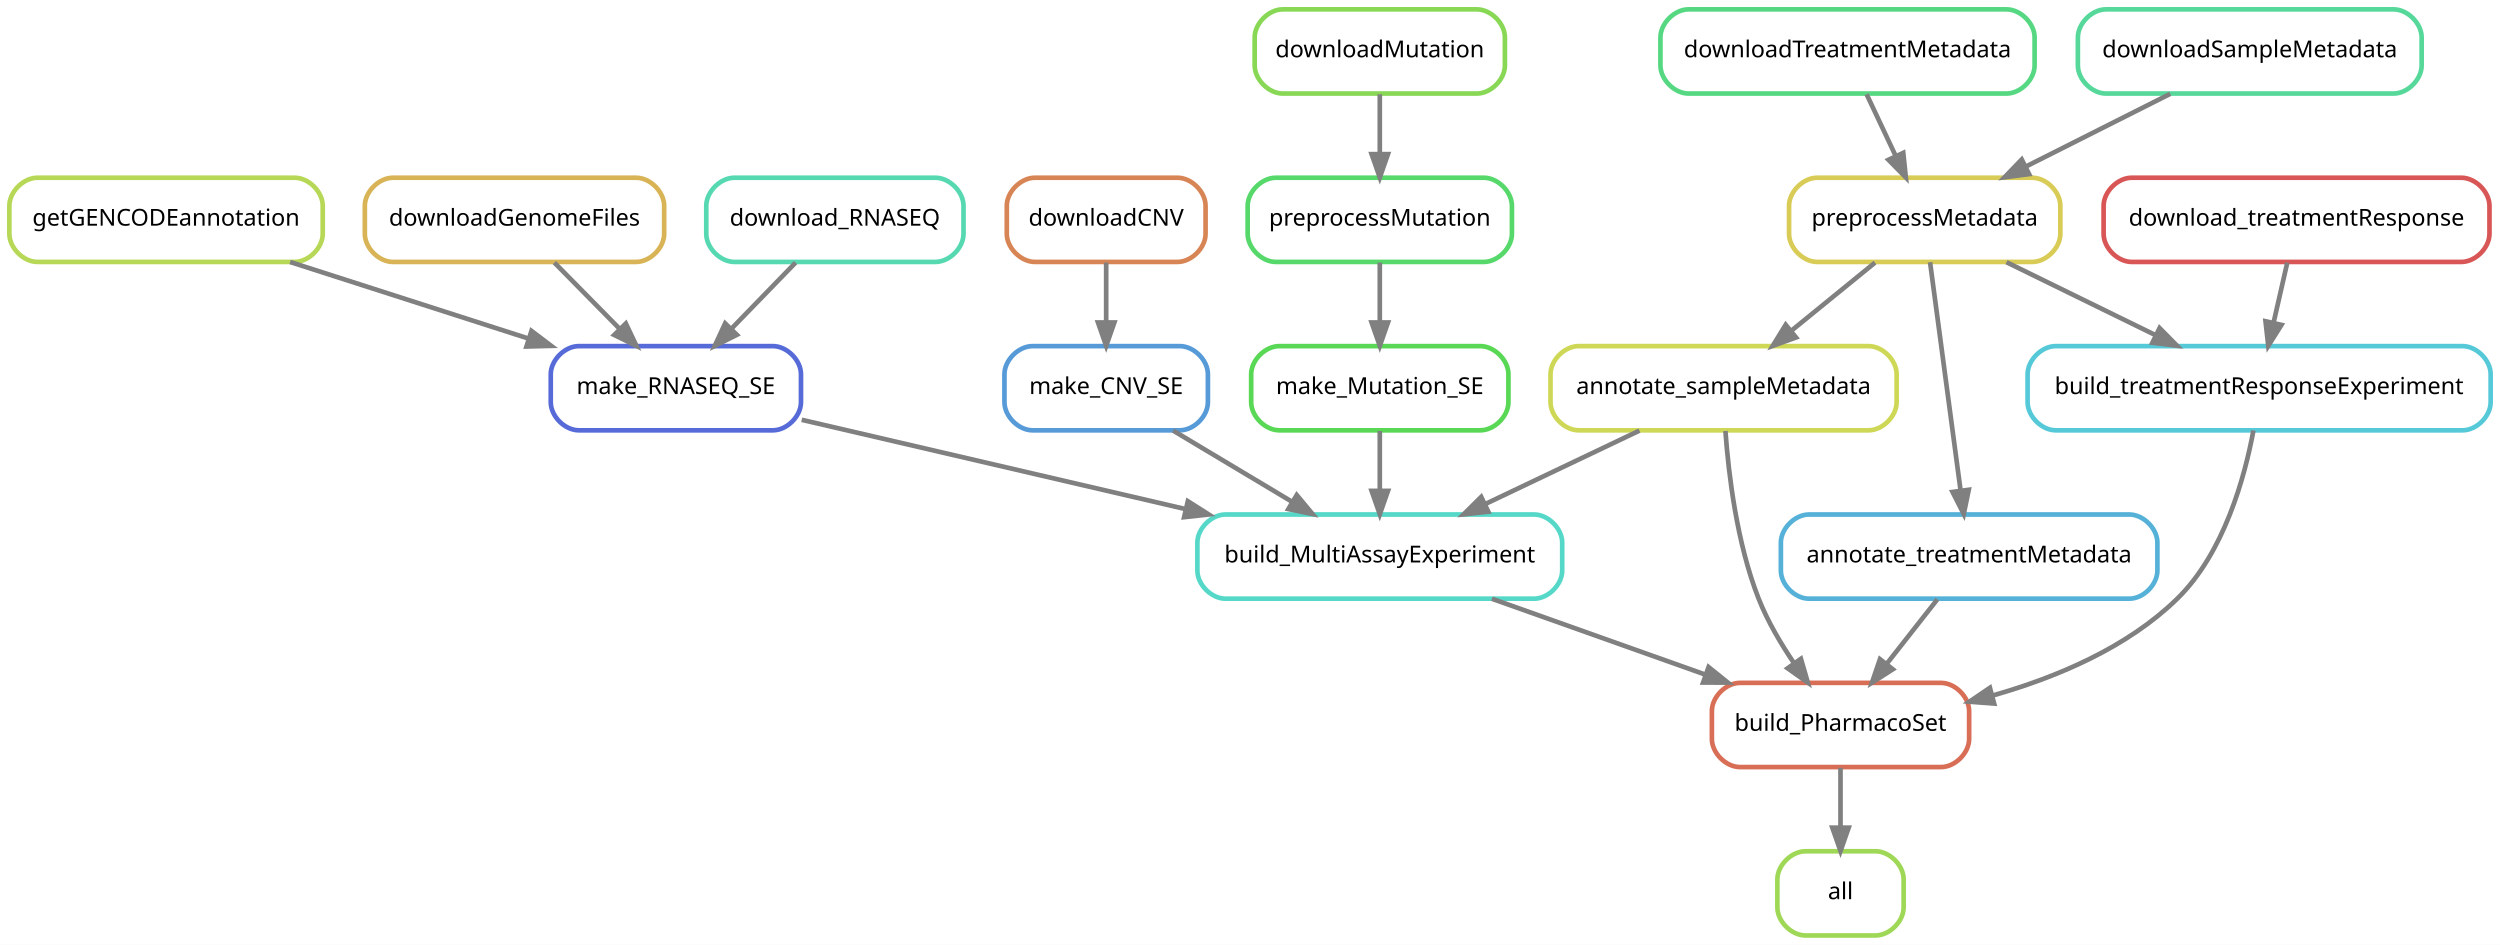
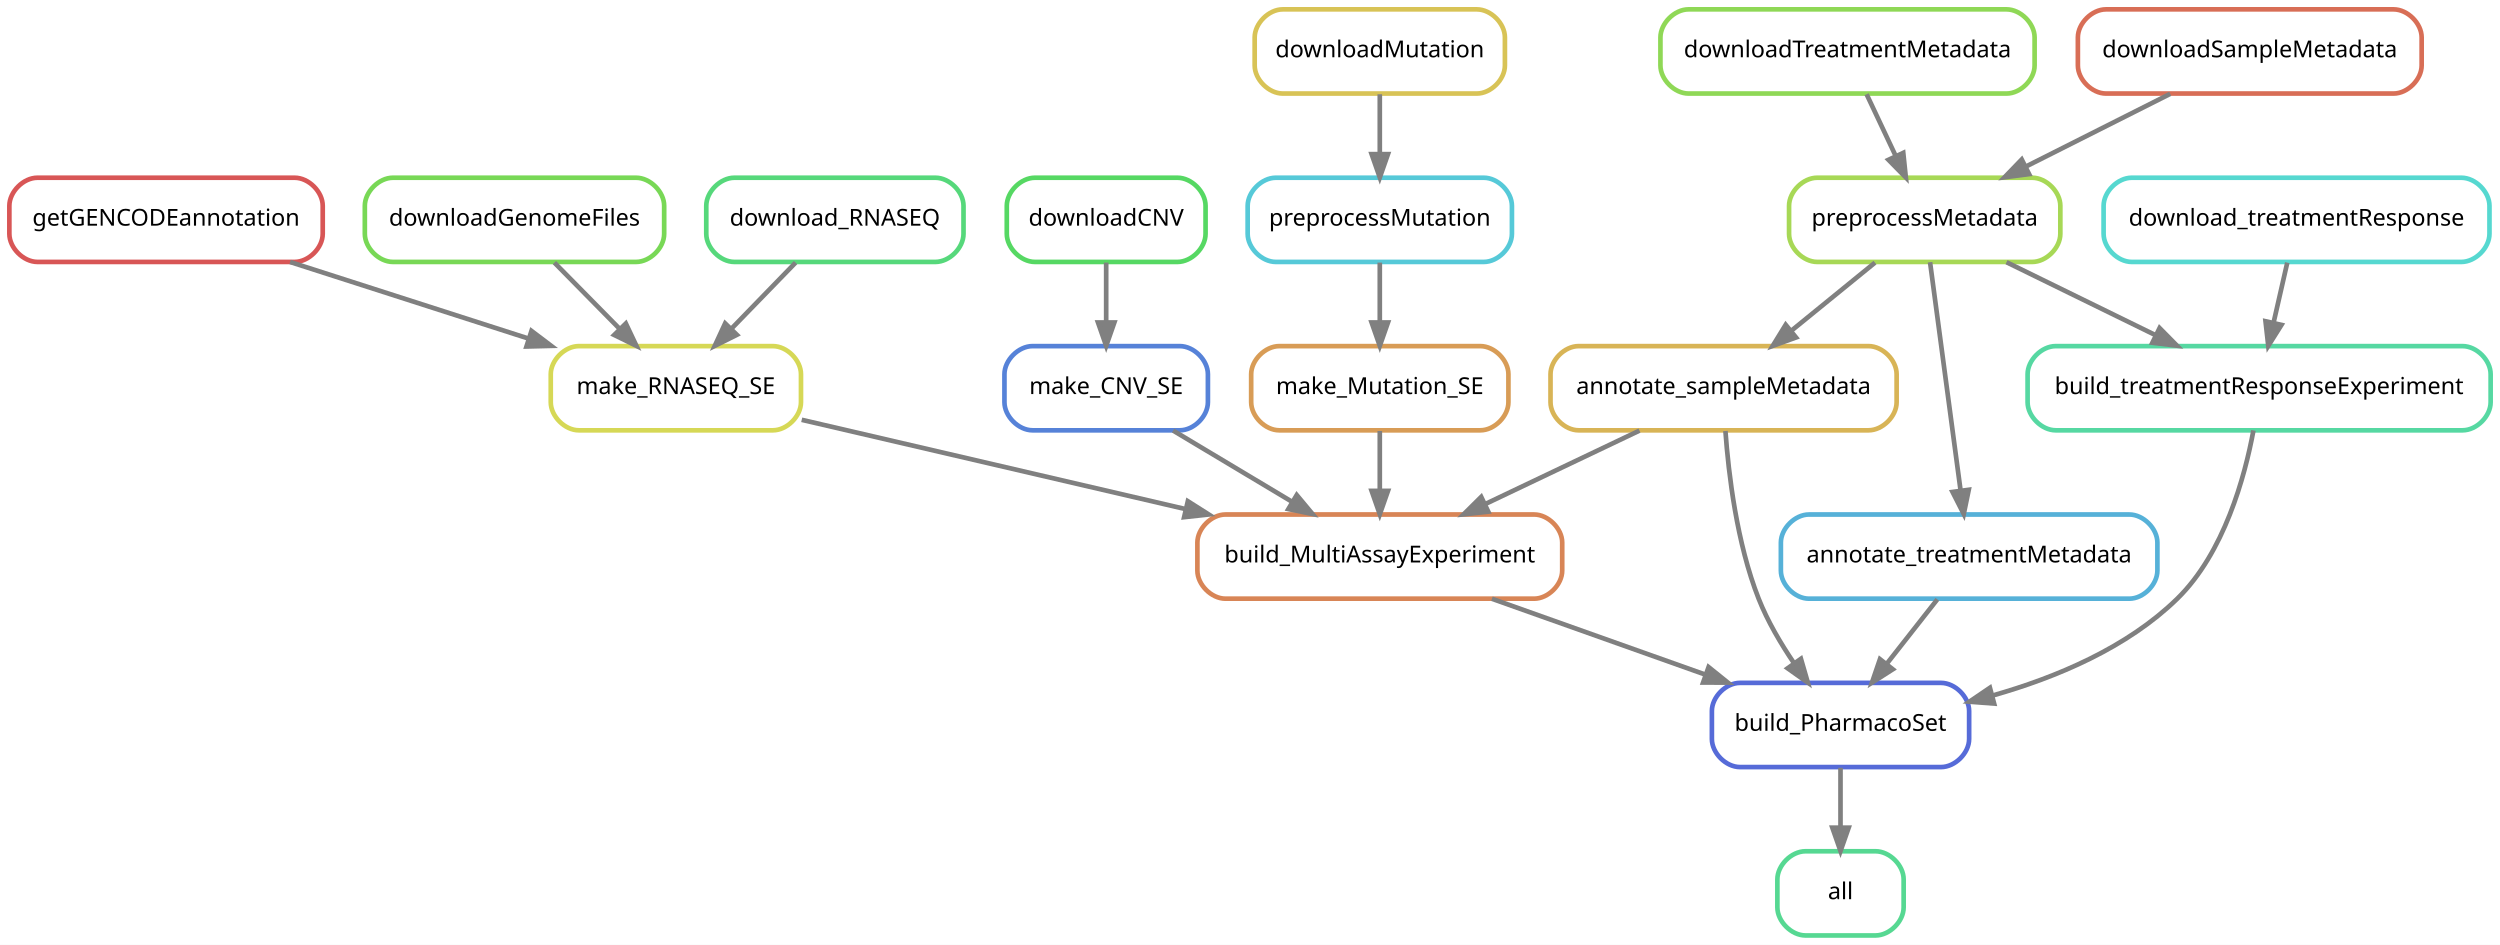
<svg xmlns="http://www.w3.org/2000/svg" width="1069pt" height="404pt" viewBox="0.00 0.00 1069.00 404.00">
  <g id="graph0" class="graph" transform="scale(1 1) rotate(0) translate(4 400)">
    <polygon fill="white" stroke="transparent" points="-4,4 -4,-400 1065,-400 1065,4 -4,4" />
    <g id="node1" class="node">
-       <path fill="none" stroke="#9fd856" stroke-width="2" d="M798,-36C798,-36 768,-36 768,-36 762,-36 756,-30 756,-24 756,-24 756,-12 756,-12 756,-6 762,0 768,0 768,0 798,0 798,0 804,0 810,-6 810,-12 810,-12 810,-24 810,-24 810,-30 804,-36 798,-36" />
+       <path fill="none" stroke="#56d892" stroke-width="2" d="M798,-36C798,-36 768,-36 768,-36 762,-36 756,-30 756,-24 756,-24 756,-12 756,-12 756,-6 762,0 768,0 768,0 798,0 798,0 804,0 810,-6 810,-12 810,-12 810,-24 810,-24 810,-30 804,-36 798,-36" />
      <text text-anchor="middle" x="783" y="-15.5" font-family="sans" font-size="10.00">all</text>
    </g>
    <g id="node2" class="node">
-       <path fill="none" stroke="#d86e56" stroke-width="2" d="M826,-108C826,-108 740,-108 740,-108 734,-108 728,-102 728,-96 728,-96 728,-84 728,-84 728,-78 734,-72 740,-72 740,-72 826,-72 826,-72 832,-72 838,-78 838,-84 838,-84 838,-96 838,-96 838,-102 832,-108 826,-108" />
+       <path fill="none" stroke="#566bd8" stroke-width="2" d="M826,-108C826,-108 740,-108 740,-108 734,-108 728,-102 728,-96 728,-96 728,-84 728,-84 728,-78 734,-72 740,-72 740,-72 826,-72 826,-72 832,-72 838,-78 838,-84 838,-84 838,-96 838,-96 838,-102 832,-108 826,-108" />
      <text text-anchor="middle" x="783" y="-87.5" font-family="sans" font-size="10.00">build_PharmacoSet</text>
    </g>
    <g id="edge1" class="edge">
      <path fill="none" stroke="grey" stroke-width="2" d="M783,-71.7C783,-63.98 783,-54.71 783,-46.11" />
      <polygon fill="grey" stroke="grey" stroke-width="2" points="786.5,-46.1 783,-36.1 779.5,-46.1 786.5,-46.1" />
    </g>
    <g id="node3" class="node">
-       <path fill="none" stroke="#56d8c9" stroke-width="2" d="M652,-180C652,-180 520,-180 520,-180 514,-180 508,-174 508,-168 508,-168 508,-156 508,-156 508,-150 514,-144 520,-144 520,-144 652,-144 652,-144 658,-144 664,-150 664,-156 664,-156 664,-168 664,-168 664,-174 658,-180 652,-180" />
+       <path fill="none" stroke="#d88556" stroke-width="2" d="M652,-180C652,-180 520,-180 520,-180 514,-180 508,-174 508,-168 508,-168 508,-156 508,-156 508,-150 514,-144 520,-144 520,-144 652,-144 652,-144 658,-144 664,-150 664,-156 664,-156 664,-168 664,-168 664,-174 658,-180 652,-180" />
      <text text-anchor="middle" x="586" y="-159.5" font-family="sans" font-size="10.00">build_MultiAssayExperiment</text>
    </g>
-     <g id="edge3" class="edge">
+     <g id="edge2" class="edge">
      <path fill="none" stroke="grey" stroke-width="2" d="M633.94,-143.97C661.47,-134.19 696.22,-121.84 725.24,-111.52" />
      <polygon fill="grey" stroke="grey" stroke-width="2" points="726.59,-114.76 734.85,-108.11 724.25,-108.16 726.59,-114.76" />
    </g>
    <g id="node4" class="node">
-       <path fill="none" stroke="#566bd8" stroke-width="2" d="M326.5,-252C326.5,-252 243.5,-252 243.5,-252 237.5,-252 231.5,-246 231.5,-240 231.5,-240 231.5,-228 231.5,-228 231.5,-222 237.5,-216 243.5,-216 243.5,-216 326.5,-216 326.5,-216 332.5,-216 338.5,-222 338.5,-228 338.5,-228 338.5,-240 338.5,-240 338.5,-246 332.5,-252 326.5,-252" />
+       <path fill="none" stroke="#d6d856" stroke-width="2" d="M326.5,-252C326.5,-252 243.5,-252 243.5,-252 237.5,-252 231.5,-246 231.5,-240 231.5,-240 231.5,-228 231.5,-228 231.5,-222 237.5,-216 243.5,-216 243.5,-216 326.5,-216 326.5,-216 332.5,-216 338.5,-222 338.5,-228 338.5,-228 338.5,-240 338.5,-240 338.5,-246 332.5,-252 326.5,-252" />
      <text text-anchor="middle" x="285" y="-231.5" font-family="sans" font-size="10.00">make_RNASEQ_SE</text>
    </g>
    <g id="edge9" class="edge">
      <path fill="none" stroke="grey" stroke-width="2" d="M338.81,-220.49C384.41,-209.88 450.53,-194.51 502.91,-182.32" />
      <polygon fill="grey" stroke="grey" stroke-width="2" points="503.92,-185.68 512.86,-180.01 502.33,-178.86 503.92,-185.68" />
    </g>
    <g id="node5" class="node">
-       <path fill="none" stroke="#56d8b1" stroke-width="2" d="M396,-324C396,-324 310,-324 310,-324 304,-324 298,-318 298,-312 298,-312 298,-300 298,-300 298,-294 304,-288 310,-288 310,-288 396,-288 396,-288 402,-288 408,-294 408,-300 408,-300 408,-312 408,-312 408,-318 402,-324 396,-324" />
+       <path fill="none" stroke="#56d87b" stroke-width="2" d="M396,-324C396,-324 310,-324 310,-324 304,-324 298,-318 298,-312 298,-312 298,-300 298,-300 298,-294 304,-288 310,-288 310,-288 396,-288 396,-288 402,-288 408,-294 408,-300 408,-300 408,-312 408,-312 408,-318 402,-324 396,-324" />
      <text text-anchor="middle" x="353" y="-303.5" font-family="sans" font-size="10.00">download_RNASEQ</text>
    </g>
    <g id="edge12" class="edge">
      <path fill="none" stroke="grey" stroke-width="2" d="M336.19,-287.7C327.87,-279.14 317.69,-268.66 308.61,-259.3" />
      <polygon fill="grey" stroke="grey" stroke-width="2" points="311.09,-256.84 301.62,-252.1 306.07,-261.72 311.09,-256.84" />
    </g>
    <g id="node6" class="node">
-       <path fill="none" stroke="#b6d856" stroke-width="2" d="M122,-324C122,-324 12,-324 12,-324 6,-324 0,-318 0,-312 0,-312 0,-300 0,-300 0,-294 6,-288 12,-288 12,-288 122,-288 122,-288 128,-288 134,-294 134,-300 134,-300 134,-312 134,-312 134,-318 128,-324 122,-324" />
+       <path fill="none" stroke="#d85656" stroke-width="2" d="M122,-324C122,-324 12,-324 12,-324 6,-324 0,-318 0,-312 0,-312 0,-300 0,-300 0,-294 6,-288 12,-288 12,-288 122,-288 122,-288 128,-288 134,-294 134,-300 134,-300 134,-312 134,-312 134,-318 128,-324 122,-324" />
      <text text-anchor="middle" x="67" y="-303.5" font-family="sans" font-size="10.00">getGENCODEannotation</text>
    </g>
    <g id="edge11" class="edge">
      <path fill="none" stroke="grey" stroke-width="2" d="M120.05,-287.97C150.77,-278.1 189.64,-265.62 221.92,-255.25" />
      <polygon fill="grey" stroke="grey" stroke-width="2" points="223.26,-258.5 231.71,-252.11 221.12,-251.84 223.26,-258.5" />
    </g>
    <g id="node7" class="node">
-       <path fill="none" stroke="#d8b456" stroke-width="2" d="M268,-324C268,-324 164,-324 164,-324 158,-324 152,-318 152,-312 152,-312 152,-300 152,-300 152,-294 158,-288 164,-288 164,-288 268,-288 268,-288 274,-288 280,-294 280,-300 280,-300 280,-312 280,-312 280,-318 274,-324 268,-324" />
+       <path fill="none" stroke="#78d856" stroke-width="2" d="M268,-324C268,-324 164,-324 164,-324 158,-324 152,-318 152,-312 152,-312 152,-300 152,-300 152,-294 158,-288 164,-288 164,-288 268,-288 268,-288 274,-288 280,-294 280,-300 280,-300 280,-312 280,-312 280,-318 274,-324 268,-324" />
      <text text-anchor="middle" x="216" y="-303.5" font-family="sans" font-size="10.00">downloadGenomeFiles</text>
    </g>
    <g id="edge10" class="edge">
      <path fill="none" stroke="grey" stroke-width="2" d="M233.06,-287.7C241.5,-279.14 251.82,-268.66 261.04,-259.3" />
      <polygon fill="grey" stroke="grey" stroke-width="2" points="263.61,-261.68 268.14,-252.1 258.63,-256.77 263.61,-261.68" />
    </g>
    <g id="node8" class="node">
-       <path fill="none" stroke="#569ad8" stroke-width="2" d="M500.5,-252C500.5,-252 437.5,-252 437.5,-252 431.5,-252 425.5,-246 425.5,-240 425.5,-240 425.5,-228 425.5,-228 425.5,-222 431.5,-216 437.5,-216 437.5,-216 500.5,-216 500.5,-216 506.5,-216 512.5,-222 512.5,-228 512.5,-228 512.5,-240 512.5,-240 512.5,-246 506.5,-252 500.5,-252" />
+       <path fill="none" stroke="#5682d8" stroke-width="2" d="M500.5,-252C500.5,-252 437.5,-252 437.5,-252 431.5,-252 425.5,-246 425.5,-240 425.5,-240 425.5,-228 425.5,-228 425.5,-222 431.5,-216 437.5,-216 437.5,-216 500.5,-216 500.5,-216 506.5,-216 512.5,-222 512.5,-228 512.5,-228 512.5,-240 512.5,-240 512.5,-246 506.5,-252 500.5,-252" />
      <text text-anchor="middle" x="469" y="-231.5" font-family="sans" font-size="10.00">make_CNV_SE</text>
    </g>
-     <g id="edge6" class="edge">
+     <g id="edge8" class="edge">
      <path fill="none" stroke="grey" stroke-width="2" d="M497.62,-215.88C512.92,-206.72 531.94,-195.34 548.42,-185.48" />
      <polygon fill="grey" stroke="grey" stroke-width="2" points="550.48,-188.33 557.27,-180.19 546.89,-182.32 550.48,-188.33" />
    </g>
    <g id="node9" class="node">
-       <path fill="none" stroke="#d88556" stroke-width="2" d="M499.5,-324C499.5,-324 438.5,-324 438.5,-324 432.5,-324 426.5,-318 426.5,-312 426.5,-312 426.5,-300 426.5,-300 426.5,-294 432.5,-288 438.5,-288 438.5,-288 499.5,-288 499.5,-288 505.5,-288 511.5,-294 511.5,-300 511.5,-300 511.5,-312 511.5,-312 511.5,-318 505.5,-324 499.5,-324" />
+       <path fill="none" stroke="#56d863" stroke-width="2" d="M499.5,-324C499.5,-324 438.5,-324 438.5,-324 432.5,-324 426.5,-318 426.5,-312 426.5,-312 426.5,-300 426.5,-300 426.5,-294 432.5,-288 438.5,-288 438.5,-288 499.5,-288 499.5,-288 505.5,-288 511.5,-294 511.5,-300 511.5,-300 511.5,-312 511.5,-312 511.5,-318 505.5,-324 499.5,-324" />
      <text text-anchor="middle" x="469" y="-303.5" font-family="sans" font-size="10.00">downloadCNV</text>
    </g>
    <g id="edge13" class="edge">
      <path fill="none" stroke="grey" stroke-width="2" d="M469,-287.7C469,-279.98 469,-270.71 469,-262.11" />
      <polygon fill="grey" stroke="grey" stroke-width="2" points="472.5,-262.1 469,-252.1 465.5,-262.1 472.5,-262.1" />
    </g>
    <g id="node10" class="node">
-       <path fill="none" stroke="#59d856" stroke-width="2" d="M629,-252C629,-252 543,-252 543,-252 537,-252 531,-246 531,-240 531,-240 531,-228 531,-228 531,-222 537,-216 543,-216 543,-216 629,-216 629,-216 635,-216 641,-222 641,-228 641,-228 641,-240 641,-240 641,-246 635,-252 629,-252" />
+       <path fill="none" stroke="#d89c56" stroke-width="2" d="M629,-252C629,-252 543,-252 543,-252 537,-252 531,-246 531,-240 531,-240 531,-228 531,-228 531,-222 537,-216 543,-216 543,-216 629,-216 629,-216 635,-216 641,-222 641,-228 641,-228 641,-240 641,-240 641,-246 635,-252 629,-252" />
      <text text-anchor="middle" x="586" y="-231.5" font-family="sans" font-size="10.00">make_Mutation_SE</text>
    </g>
-     <g id="edge8" class="edge">
+     <g id="edge6" class="edge">
      <path fill="none" stroke="grey" stroke-width="2" d="M586,-215.7C586,-207.98 586,-198.71 586,-190.11" />
      <polygon fill="grey" stroke="grey" stroke-width="2" points="589.5,-190.1 586,-180.1 582.5,-190.1 589.5,-190.1" />
    </g>
    <g id="node11" class="node">
-       <path fill="none" stroke="#56d86b" stroke-width="2" d="M630.5,-324C630.5,-324 541.5,-324 541.5,-324 535.5,-324 529.5,-318 529.5,-312 529.5,-312 529.5,-300 529.5,-300 529.5,-294 535.5,-288 541.5,-288 541.5,-288 630.5,-288 630.5,-288 636.5,-288 642.5,-294 642.5,-300 642.5,-300 642.5,-312 642.5,-312 642.5,-318 636.5,-324 630.5,-324" />
+       <path fill="none" stroke="#56c9d8" stroke-width="2" d="M630.5,-324C630.5,-324 541.5,-324 541.5,-324 535.5,-324 529.5,-318 529.5,-312 529.5,-312 529.5,-300 529.5,-300 529.5,-294 535.5,-288 541.5,-288 541.5,-288 630.5,-288 630.5,-288 636.5,-288 642.5,-294 642.5,-300 642.5,-300 642.5,-312 642.5,-312 642.5,-318 636.5,-324 630.5,-324" />
      <text text-anchor="middle" x="586" y="-303.5" font-family="sans" font-size="10.00">preprocessMutation</text>
    </g>
    <g id="edge14" class="edge">
      <path fill="none" stroke="grey" stroke-width="2" d="M586,-287.7C586,-279.98 586,-270.71 586,-262.11" />
      <polygon fill="grey" stroke="grey" stroke-width="2" points="589.5,-262.1 586,-252.1 582.5,-262.1 589.5,-262.1" />
    </g>
    <g id="node12" class="node">
-       <path fill="none" stroke="#88d856" stroke-width="2" d="M627.5,-396C627.5,-396 544.5,-396 544.5,-396 538.5,-396 532.5,-390 532.5,-384 532.5,-384 532.5,-372 532.5,-372 532.5,-366 538.5,-360 544.5,-360 544.5,-360 627.5,-360 627.5,-360 633.5,-360 639.5,-366 639.5,-372 639.5,-372 639.5,-384 639.5,-384 639.5,-390 633.5,-396 627.5,-396" />
+       <path fill="none" stroke="#d8c356" stroke-width="2" d="M627.5,-396C627.5,-396 544.5,-396 544.5,-396 538.5,-396 532.5,-390 532.5,-384 532.5,-384 532.5,-372 532.5,-372 532.5,-366 538.5,-360 544.5,-360 544.5,-360 627.5,-360 627.5,-360 633.5,-360 639.5,-366 639.5,-372 639.5,-372 639.5,-384 639.5,-384 639.5,-390 633.5,-396 627.5,-396" />
      <text text-anchor="middle" x="586" y="-375.5" font-family="sans" font-size="10.00">downloadMutation</text>
    </g>
    <g id="edge15" class="edge">
      <path fill="none" stroke="grey" stroke-width="2" d="M586,-359.7C586,-351.98 586,-342.71 586,-334.11" />
      <polygon fill="grey" stroke="grey" stroke-width="2" points="589.5,-334.1 586,-324.1 582.5,-334.1 589.5,-334.1" />
    </g>
    <g id="node13" class="node">
-       <path fill="none" stroke="#ced856" stroke-width="2" d="M795,-252C795,-252 671,-252 671,-252 665,-252 659,-246 659,-240 659,-240 659,-228 659,-228 659,-222 665,-216 671,-216 671,-216 795,-216 795,-216 801,-216 807,-222 807,-228 807,-228 807,-240 807,-240 807,-246 801,-252 795,-252" />
+       <path fill="none" stroke="#d8b456" stroke-width="2" d="M795,-252C795,-252 671,-252 671,-252 665,-252 659,-246 659,-240 659,-240 659,-228 659,-228 659,-222 665,-216 671,-216 671,-216 795,-216 795,-216 801,-216 807,-222 807,-228 807,-228 807,-240 807,-240 807,-246 801,-252 795,-252" />
      <text text-anchor="middle" x="733" y="-231.5" font-family="sans" font-size="10.00">annotate_sampleMetadata</text>
    </g>
-     <g id="edge4" class="edge">
+     <g id="edge5" class="edge">
      <path fill="none" stroke="grey" stroke-width="2" d="M733.79,-215.71C735.12,-197.35 738.64,-167.76 748,-144 751.78,-134.41 757.47,-124.75 763.17,-116.36" />
      <polygon fill="grey" stroke="grey" stroke-width="2" points="766.08,-118.3 769.03,-108.12 760.38,-114.24 766.08,-118.3" />
    </g>
    <g id="edge7" class="edge">
      <path fill="none" stroke="grey" stroke-width="2" d="M697.04,-215.88C677.12,-206.39 652.18,-194.51 630.98,-184.42" />
      <polygon fill="grey" stroke="grey" stroke-width="2" points="632.38,-181.21 621.84,-180.07 629.37,-187.53 632.38,-181.21" />
    </g>
    <g id="node14" class="node">
-       <path fill="none" stroke="#d8cb56" stroke-width="2" d="M865,-324C865,-324 773,-324 773,-324 767,-324 761,-318 761,-312 761,-312 761,-300 761,-300 761,-294 767,-288 773,-288 773,-288 865,-288 865,-288 871,-288 877,-294 877,-300 877,-300 877,-312 877,-312 877,-318 871,-324 865,-324" />
+       <path fill="none" stroke="#a7d856" stroke-width="2" d="M865,-324C865,-324 773,-324 773,-324 767,-324 761,-318 761,-312 761,-312 761,-300 761,-300 761,-294 767,-288 773,-288 773,-288 865,-288 865,-288 871,-288 877,-294 877,-300 877,-300 877,-312 877,-312 877,-318 871,-324 865,-324" />
      <text text-anchor="middle" x="819" y="-303.5" font-family="sans" font-size="10.00">preprocessMetadata</text>
    </g>
    <g id="edge16" class="edge">
      <path fill="none" stroke="grey" stroke-width="2" d="M797.74,-287.7C786.91,-278.88 773.58,-268.03 761.84,-258.47" />
      <polygon fill="grey" stroke="grey" stroke-width="2" points="763.98,-255.7 754.01,-252.1 759.56,-261.13 763.98,-255.7" />
    </g>
    <g id="node17" class="node">
-       <path fill="none" stroke="#56c9d8" stroke-width="2" d="M1049,-252C1049,-252 875,-252 875,-252 869,-252 863,-246 863,-240 863,-240 863,-228 863,-228 863,-222 869,-216 875,-216 875,-216 1049,-216 1049,-216 1055,-216 1061,-222 1061,-228 1061,-228 1061,-240 1061,-240 1061,-246 1055,-252 1049,-252" />
+       <path fill="none" stroke="#56d8a2" stroke-width="2" d="M1049,-252C1049,-252 875,-252 875,-252 869,-252 863,-246 863,-240 863,-240 863,-228 863,-228 863,-222 869,-216 875,-216 875,-216 1049,-216 1049,-216 1055,-216 1061,-222 1061,-228 1061,-228 1061,-240 1061,-240 1061,-246 1055,-252 1049,-252" />
      <text text-anchor="middle" x="962" y="-231.5" font-family="sans" font-size="10.00">build_treatmentResponseExperiment</text>
    </g>
    <g id="edge19" class="edge">
      <path fill="none" stroke="grey" stroke-width="2" d="M853.98,-287.88C873.2,-278.47 897.23,-266.71 917.74,-256.67" />
      <polygon fill="grey" stroke="grey" stroke-width="2" points="919.44,-259.73 926.88,-252.19 916.36,-253.44 919.44,-259.73" />
    </g>
    <g id="node19" class="node">
      <path fill="none" stroke="#56b1d8" stroke-width="2" d="M906.5,-180C906.5,-180 769.5,-180 769.5,-180 763.5,-180 757.5,-174 757.5,-168 757.5,-168 757.5,-156 757.5,-156 757.5,-150 763.5,-144 769.5,-144 769.5,-144 906.5,-144 906.5,-144 912.5,-144 918.5,-150 918.5,-156 918.5,-156 918.5,-168 918.5,-168 918.5,-174 912.5,-180 906.5,-180" />
      <text text-anchor="middle" x="838" y="-159.5" font-family="sans" font-size="10.00">annotate_treatmentMetadata</text>
    </g>
    <g id="edge21" class="edge">
      <path fill="none" stroke="grey" stroke-width="2" d="M821.29,-287.87C824.53,-263.67 830.48,-219.21 834.33,-190.39" />
      <polygon fill="grey" stroke="grey" stroke-width="2" points="837.84,-190.57 835.7,-180.19 830.9,-189.64 837.84,-190.57" />
    </g>
    <g id="node15" class="node">
-       <path fill="none" stroke="#56d89a" stroke-width="2" d="M1019.5,-396C1019.5,-396 896.5,-396 896.5,-396 890.5,-396 884.5,-390 884.5,-384 884.5,-384 884.5,-372 884.5,-372 884.5,-366 890.5,-360 896.5,-360 896.5,-360 1019.5,-360 1019.5,-360 1025.5,-360 1031.5,-366 1031.5,-372 1031.5,-372 1031.5,-384 1031.5,-384 1031.5,-390 1025.5,-396 1019.5,-396" />
+       <path fill="none" stroke="#d86e56" stroke-width="2" d="M1019.5,-396C1019.5,-396 896.5,-396 896.5,-396 890.5,-396 884.5,-390 884.5,-384 884.5,-384 884.5,-372 884.5,-372 884.5,-366 890.5,-360 896.5,-360 896.5,-360 1019.5,-360 1019.5,-360 1025.5,-360 1031.5,-366 1031.5,-372 1031.5,-372 1031.5,-384 1031.5,-384 1031.5,-390 1025.5,-396 1019.5,-396" />
      <text text-anchor="middle" x="958" y="-375.5" font-family="sans" font-size="10.00">downloadSampleMetadata</text>
    </g>
-     <g id="edge18" class="edge">
+     <g id="edge17" class="edge">
      <path fill="none" stroke="grey" stroke-width="2" d="M924,-359.88C905.4,-350.51 882.17,-338.81 862.29,-328.8" />
      <polygon fill="grey" stroke="grey" stroke-width="2" points="863.64,-325.56 853.13,-324.19 860.49,-331.81 863.64,-325.56" />
    </g>
    <g id="node16" class="node">
-       <path fill="none" stroke="#56d882" stroke-width="2" d="M854,-396C854,-396 718,-396 718,-396 712,-396 706,-390 706,-384 706,-384 706,-372 706,-372 706,-366 712,-360 718,-360 718,-360 854,-360 854,-360 860,-360 866,-366 866,-372 866,-372 866,-384 866,-384 866,-390 860,-396 854,-396" />
+       <path fill="none" stroke="#8fd856" stroke-width="2" d="M854,-396C854,-396 718,-396 718,-396 712,-396 706,-390 706,-384 706,-384 706,-372 706,-372 706,-366 712,-360 718,-360 718,-360 854,-360 854,-360 860,-360 866,-366 866,-372 866,-372 866,-384 866,-384 866,-390 860,-396 854,-396" />
      <text text-anchor="middle" x="786" y="-375.5" font-family="sans" font-size="10.00">downloadTreatmentMetadata</text>
    </g>
-     <g id="edge17" class="edge">
+     <g id="edge18" class="edge">
      <path fill="none" stroke="grey" stroke-width="2" d="M794.16,-359.7C797.91,-351.73 802.45,-342.1 806.62,-333.26" />
      <polygon fill="grey" stroke="grey" stroke-width="2" points="809.84,-334.64 810.94,-324.1 803.51,-331.66 809.84,-334.64" />
    </g>
-     <g id="edge5" class="edge">
+     <g id="edge3" class="edge">
      <path fill="none" stroke="grey" stroke-width="2" d="M959.57,-215.95C955.89,-196.12 947.06,-163.62 927,-144 905.63,-123.1 875.32,-110.33 848.02,-102.59" />
      <polygon fill="grey" stroke="grey" stroke-width="2" points="848.69,-99.15 838.12,-99.96 846.89,-105.91 848.69,-99.15" />
    </g>
    <g id="node18" class="node">
-       <path fill="none" stroke="#d85656" stroke-width="2" d="M1048.5,-324C1048.5,-324 907.5,-324 907.5,-324 901.5,-324 895.5,-318 895.5,-312 895.5,-312 895.5,-300 895.5,-300 895.5,-294 901.5,-288 907.5,-288 907.5,-288 1048.5,-288 1048.5,-288 1054.5,-288 1060.5,-294 1060.5,-300 1060.5,-300 1060.5,-312 1060.5,-312 1060.5,-318 1054.5,-324 1048.5,-324" />
+       <path fill="none" stroke="#56d8d0" stroke-width="2" d="M1048.5,-324C1048.5,-324 907.5,-324 907.5,-324 901.5,-324 895.5,-318 895.5,-312 895.5,-312 895.5,-300 895.5,-300 895.5,-294 901.5,-288 907.5,-288 907.5,-288 1048.5,-288 1048.5,-288 1054.5,-288 1060.5,-294 1060.5,-300 1060.5,-300 1060.5,-312 1060.5,-312 1060.5,-318 1054.5,-324 1048.5,-324" />
      <text text-anchor="middle" x="978" y="-303.5" font-family="sans" font-size="10.00">download_treatmentResponse</text>
    </g>
    <g id="edge20" class="edge">
      <path fill="none" stroke="grey" stroke-width="2" d="M974.04,-287.7C972.28,-279.98 970.16,-270.71 968.2,-262.11" />
      <polygon fill="grey" stroke="grey" stroke-width="2" points="971.55,-261.07 965.91,-252.1 964.73,-262.63 971.55,-261.07" />
    </g>
-     <g id="edge2" class="edge">
+     <g id="edge4" class="edge">
      <path fill="none" stroke="grey" stroke-width="2" d="M824.4,-143.7C817.88,-135.39 809.93,-125.28 802.75,-116.14" />
      <polygon fill="grey" stroke="grey" stroke-width="2" points="805.37,-113.81 796.44,-108.1 799.87,-118.13 805.37,-113.81" />
    </g>
  </g>
</svg>
